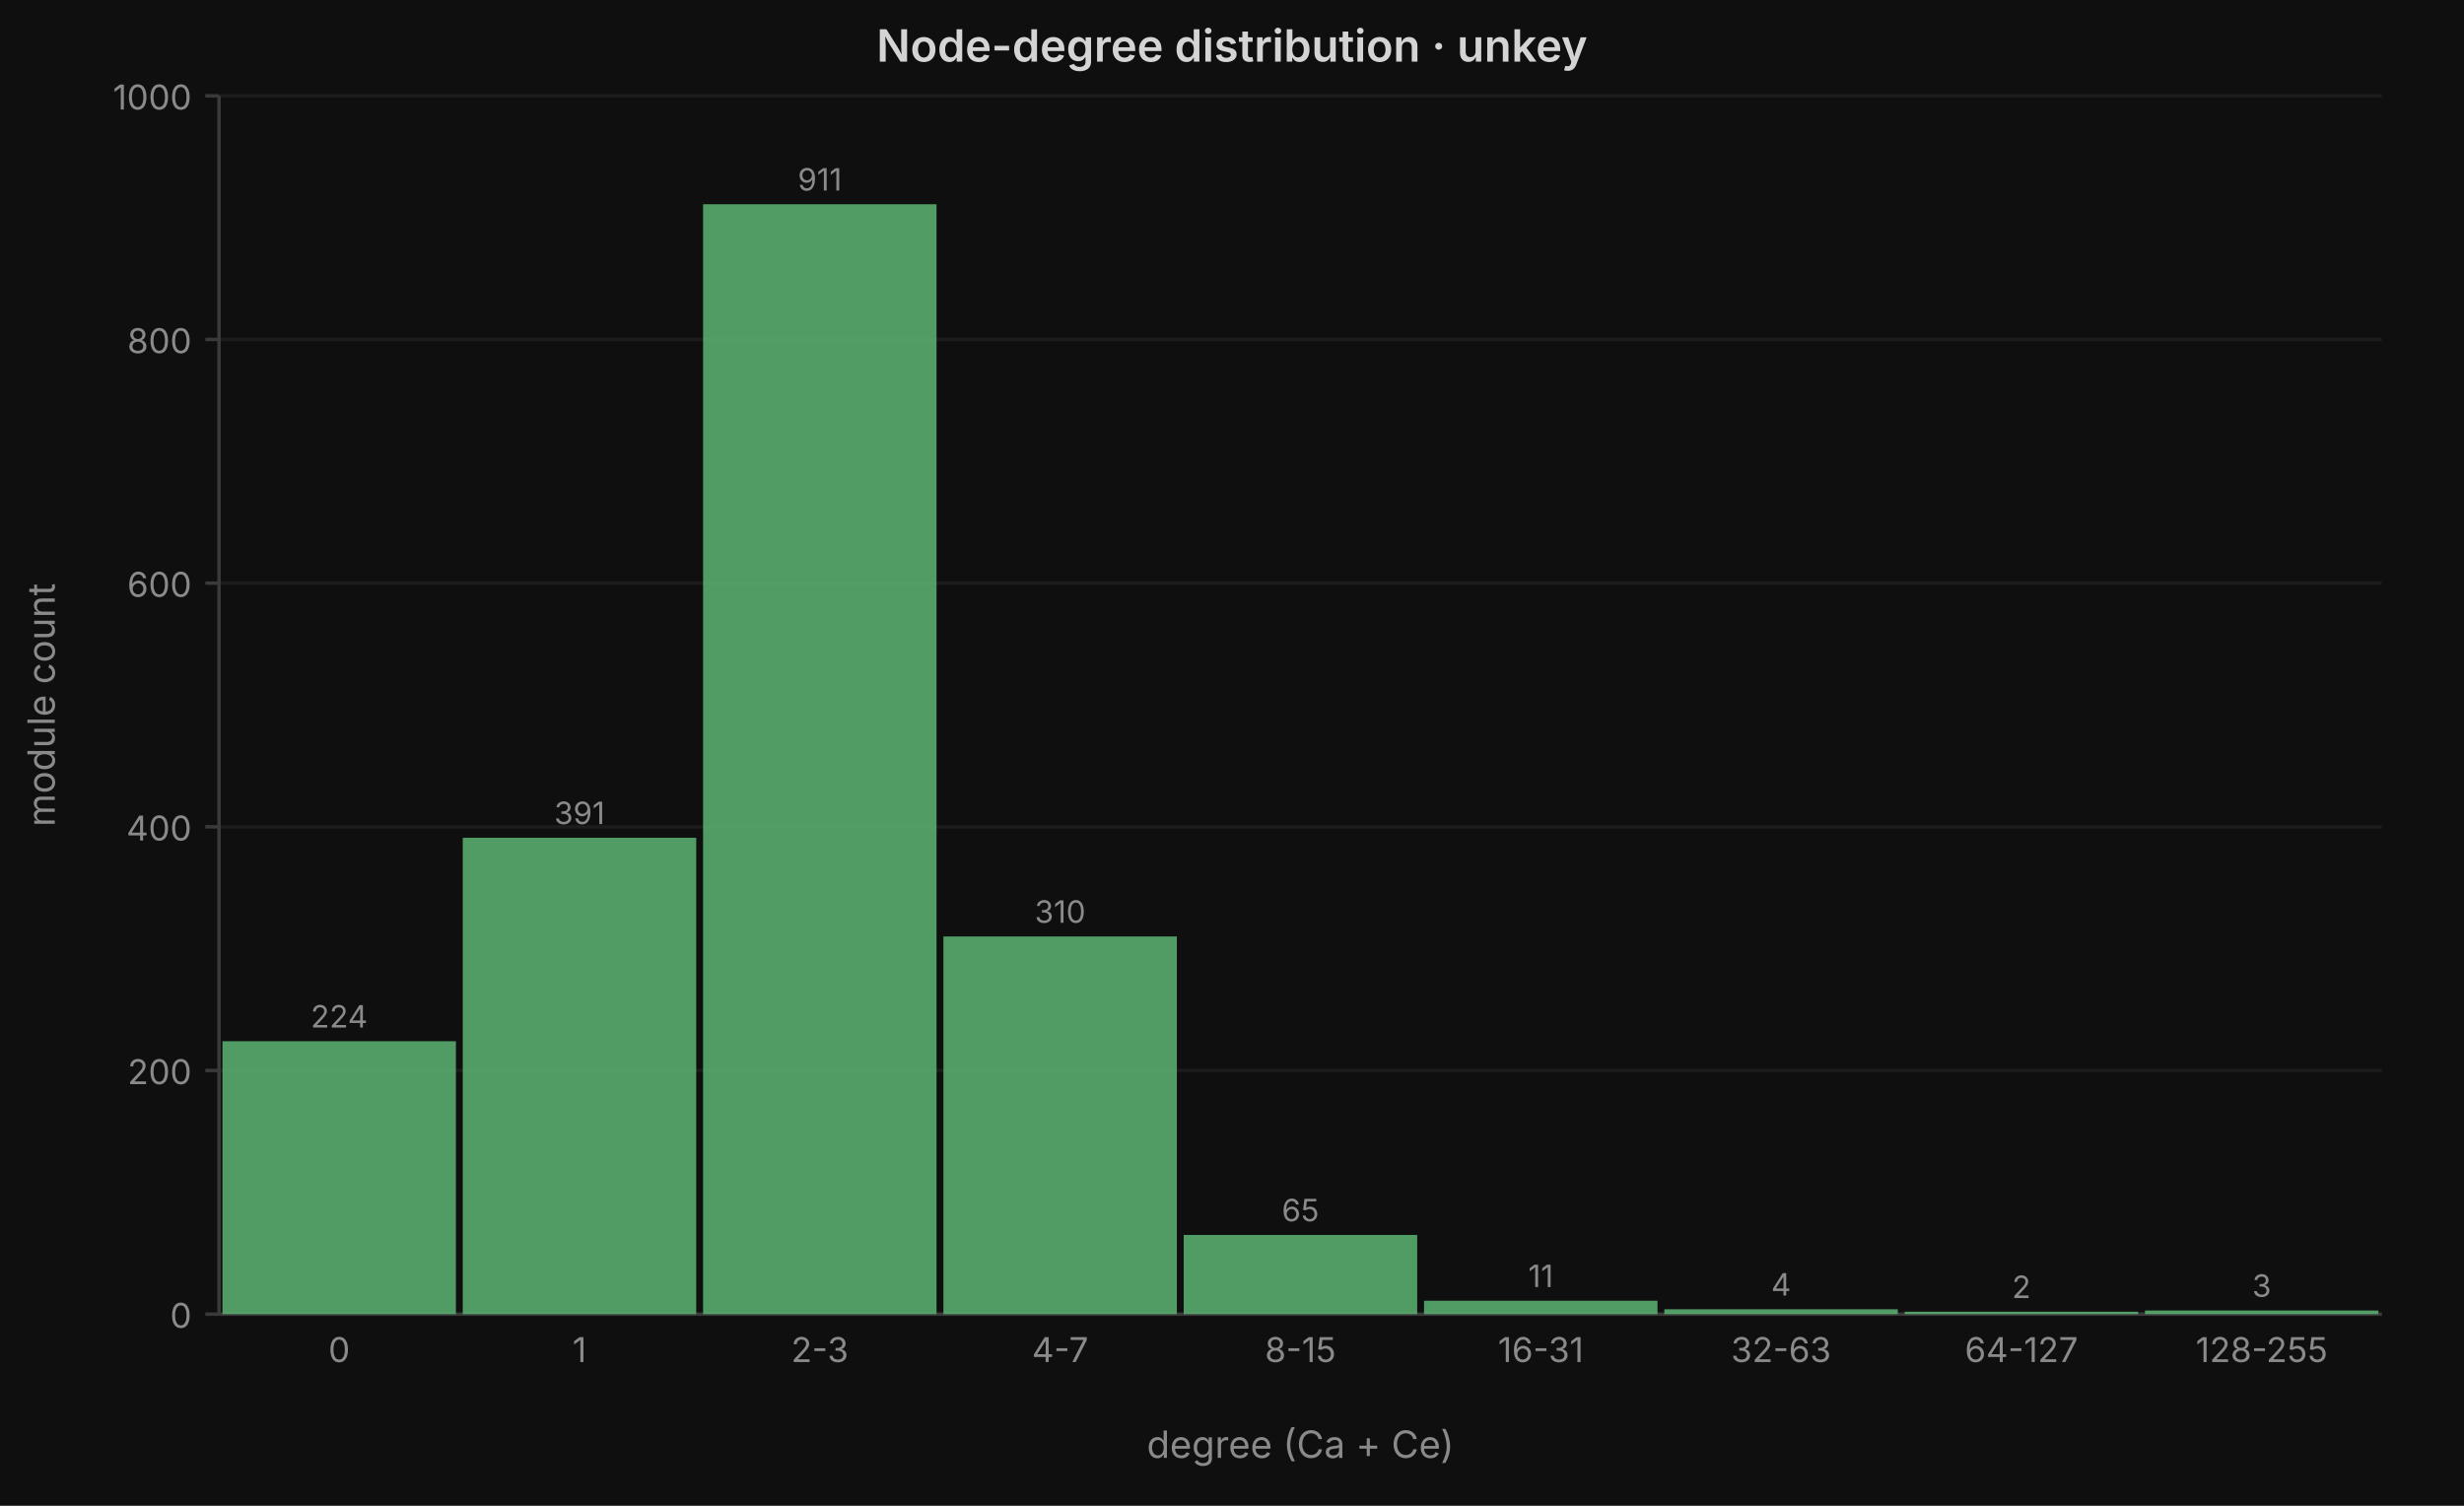
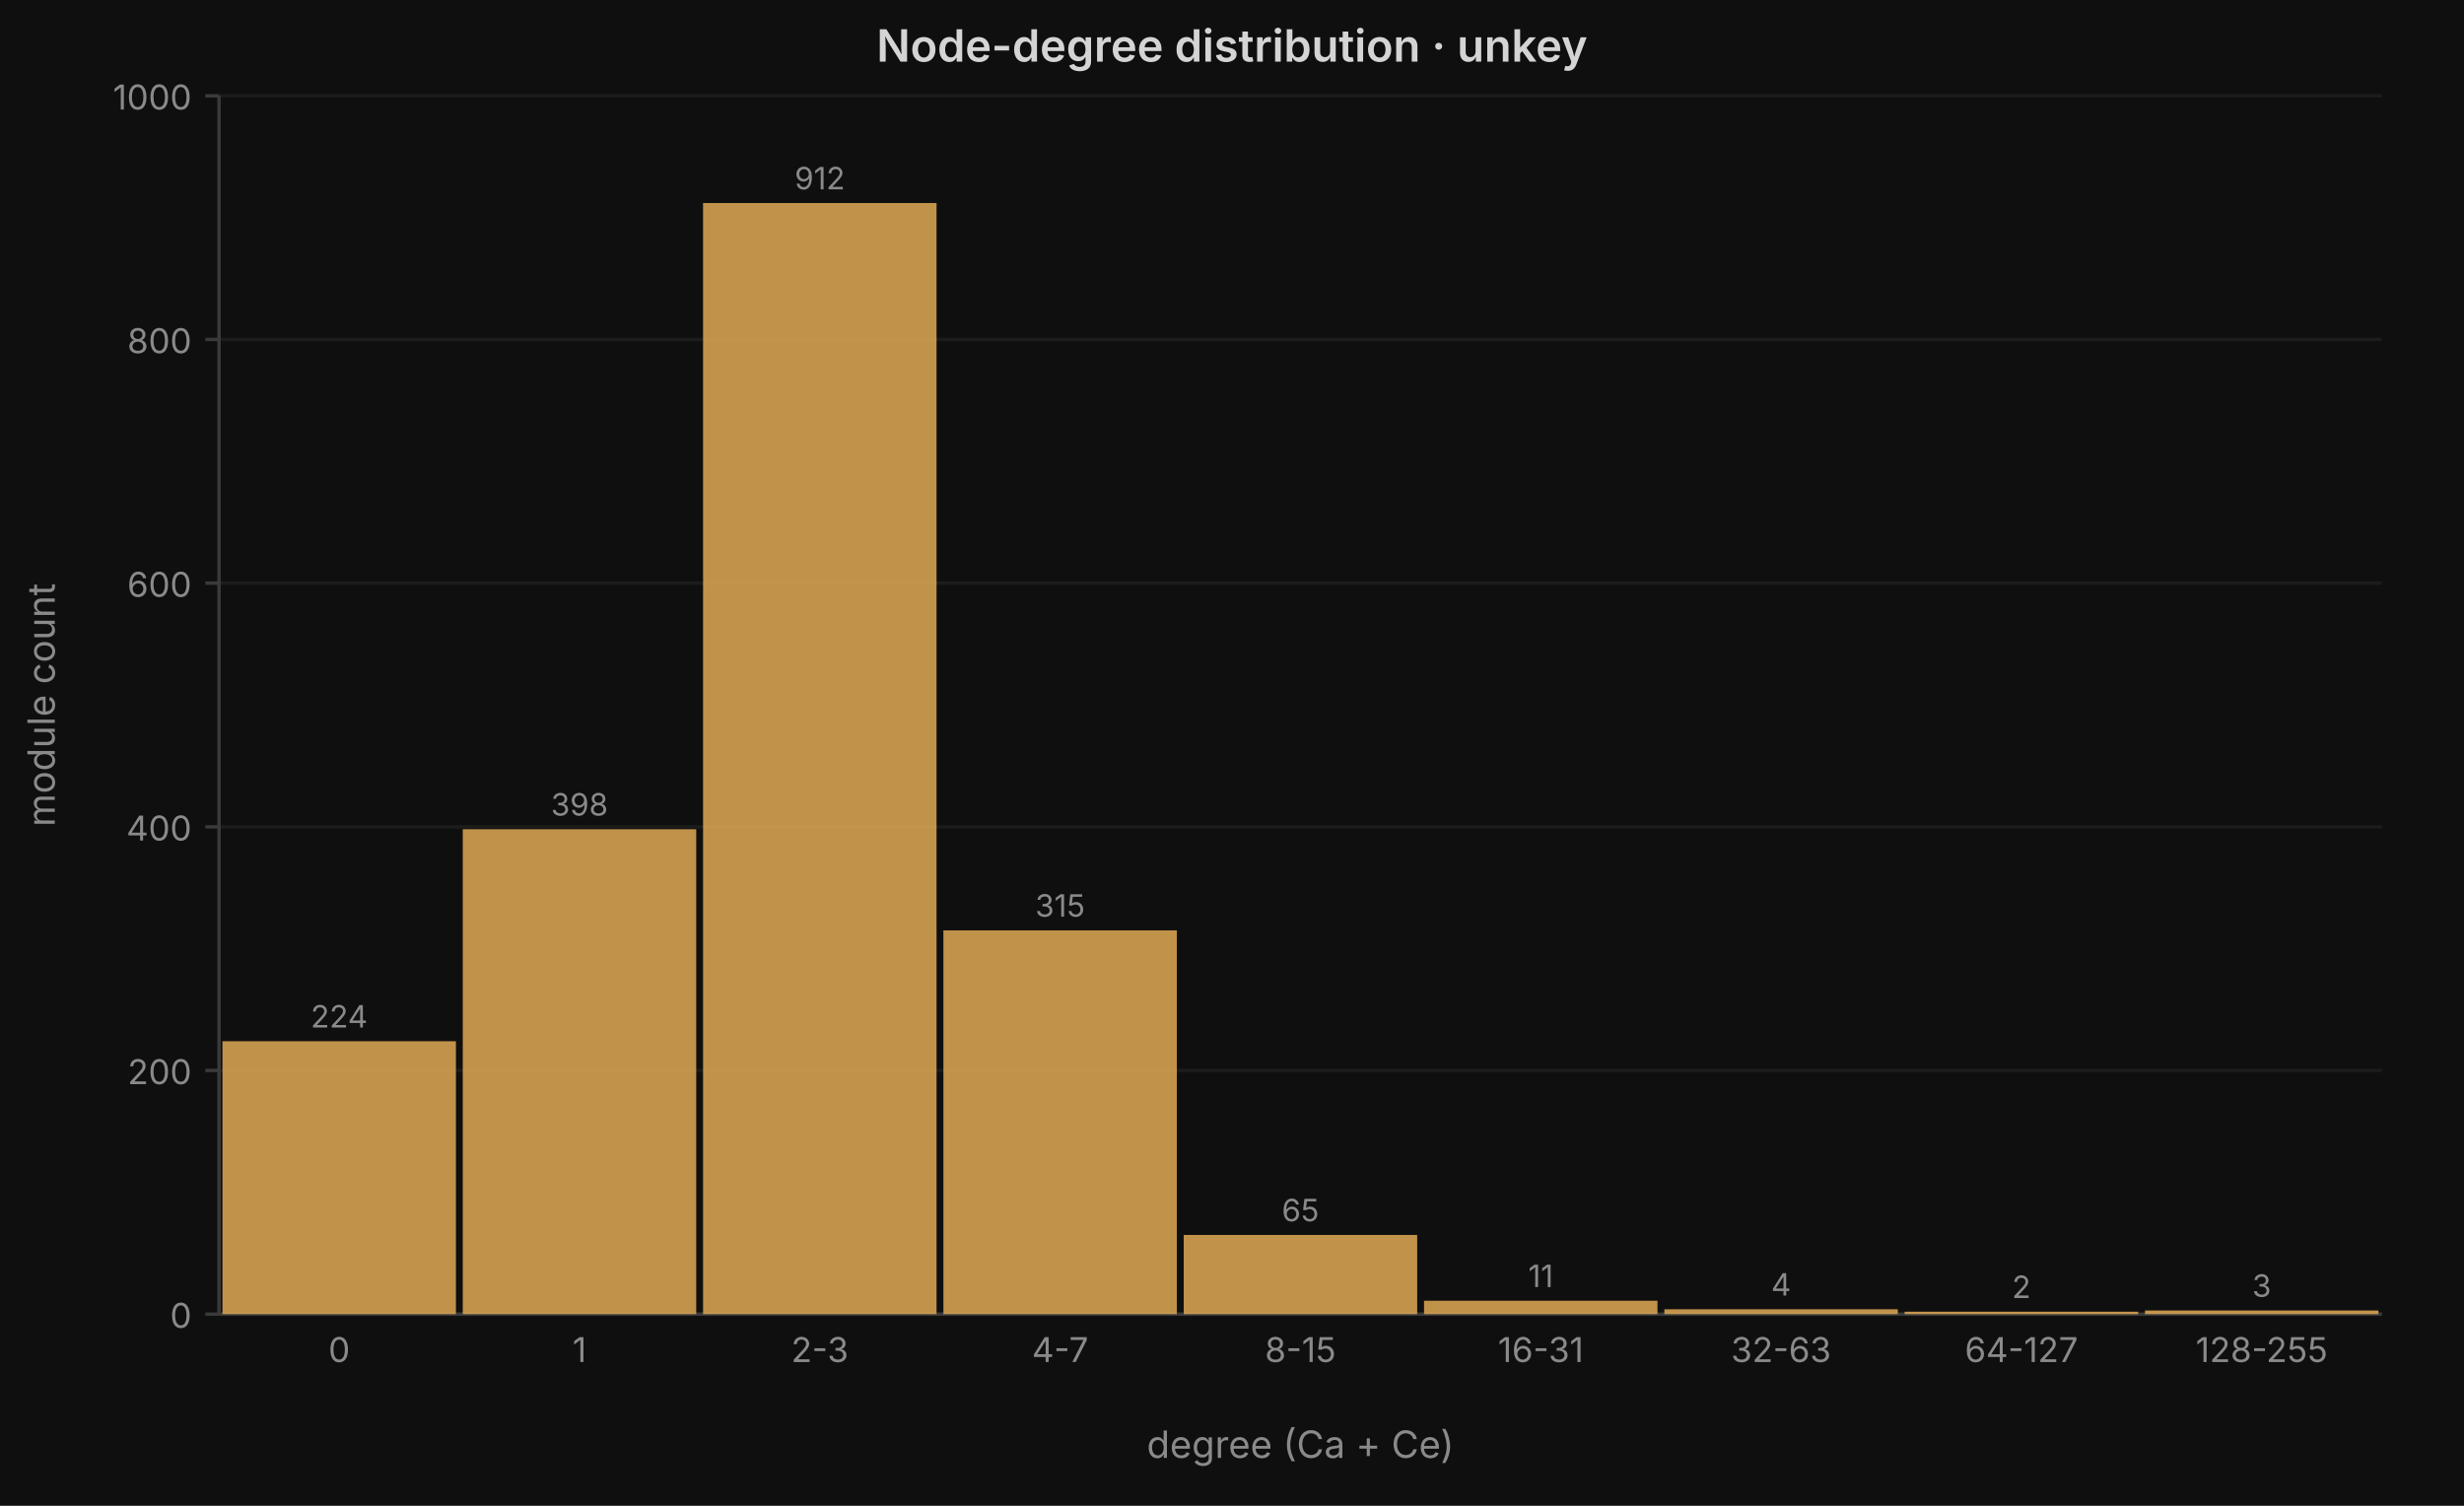
- <svg xmlns="http://www.w3.org/2000/svg" width="720" height="440" font-family="ui-sans-serif,system-ui,-apple-system,Segoe UI,sans-serif" viewBox="0 0 720 440">
+ <svg xmlns="http://www.w3.org/2000/svg" viewBox="0 0 720 440" width="720" height="440" font-family="ui-sans-serif,system-ui,-apple-system,Segoe UI,sans-serif">
  <rect width="720" height="440" fill="#0f0f0f" />
  <text x="360" y="18" fill="#d4d4d4" font-size="13" font-weight="600" text-anchor="middle">Node-degree distribution · unkey</text>
-   <line x1="64" x2="696" y1="384" y2="384" stroke="#3a3a3a" stroke-width="1" />
-   <line x1="64" x2="64" y1="28" y2="384" stroke="#3a3a3a" stroke-width="1" />
-   <line x1="60" x2="64" y1="384" y2="384" stroke="#3a3a3a" />
+   <line x1="64" y1="384" x2="696" y2="384" stroke="#3a3a3a" stroke-width="1" />
+   <line x1="64" y1="28" x2="64" y2="384" stroke="#3a3a3a" stroke-width="1" />
+   <line x1="60" y1="384" x2="64" y2="384" stroke="#3a3a3a" />
  <text x="56" y="388" fill="#8a8a8a" font-size="10" text-anchor="end">0</text>
-   <line x1="64" x2="696" y1="384" y2="384" stroke="#3a3a3a" stroke-opacity=".3" />
-   <line x1="60" x2="64" y1="312.8" y2="312.8" stroke="#3a3a3a" />
+   <line x1="64" y1="384" x2="696" y2="384" stroke="#3a3a3a" stroke-opacity="0.3" />
+   <line x1="60" y1="312.8" x2="64" y2="312.8" stroke="#3a3a3a" />
  <text x="56" y="316.8" fill="#8a8a8a" font-size="10" text-anchor="end">200</text>
-   <line x1="64" x2="696" y1="312.8" y2="312.8" stroke="#3a3a3a" stroke-opacity=".3" />
-   <line x1="60" x2="64" y1="241.6" y2="241.6" stroke="#3a3a3a" />
+   <line x1="64" y1="312.8" x2="696" y2="312.8" stroke="#3a3a3a" stroke-opacity="0.3" />
+   <line x1="60" y1="241.6" x2="64" y2="241.6" stroke="#3a3a3a" />
  <text x="56" y="245.6" fill="#8a8a8a" font-size="10" text-anchor="end">400</text>
-   <line x1="64" x2="696" y1="241.6" y2="241.6" stroke="#3a3a3a" stroke-opacity=".3" />
-   <line x1="60" x2="64" y1="170.4" y2="170.4" stroke="#3a3a3a" />
+   <line x1="64" y1="241.6" x2="696" y2="241.6" stroke="#3a3a3a" stroke-opacity="0.3" />
+   <line x1="60" y1="170.4" x2="64" y2="170.4" stroke="#3a3a3a" />
  <text x="56" y="174.4" fill="#8a8a8a" font-size="10" text-anchor="end">600</text>
-   <line x1="64" x2="696" y1="170.4" y2="170.4" stroke="#3a3a3a" stroke-opacity=".3" />
-   <line x1="60" x2="64" y1="99.2" y2="99.2" stroke="#3a3a3a" />
+   <line x1="64" y1="170.4" x2="696" y2="170.4" stroke="#3a3a3a" stroke-opacity="0.3" />
+   <line x1="60" y1="99.2" x2="64" y2="99.2" stroke="#3a3a3a" />
  <text x="56" y="103.2" fill="#8a8a8a" font-size="10" text-anchor="end">800</text>
-   <line x1="64" x2="696" y1="99.2" y2="99.2" stroke="#3a3a3a" stroke-opacity=".3" />
-   <line x1="60" x2="64" y1="28" y2="28" stroke="#3a3a3a" />
+   <line x1="64" y1="99.2" x2="696" y2="99.2" stroke="#3a3a3a" stroke-opacity="0.3" />
+   <line x1="60" y1="28" x2="64" y2="28" stroke="#3a3a3a" />
  <text x="56" y="32" fill="#8a8a8a" font-size="10" text-anchor="end">1000</text>
-   <line x1="64" x2="696" y1="28" y2="28" stroke="#3a3a3a" stroke-opacity=".3" />
-   <rect width="68.222" height="79.744" x="65" y="304.256" fill="#5cb573" fill-opacity=".85" />
+   <line x1="64" y1="28" x2="696" y2="28" stroke="#3a3a3a" stroke-opacity="0.3" />
+   <rect x="65" y="304.256" width="68.222" height="79.744" fill="#e0a955" fill-opacity="0.85" />
  <text x="99.111" y="300.256" fill="#8a8a8a" font-size="9" text-anchor="middle">224</text>
-   <rect width="68.222" height="139.196" x="135.222" y="244.804" fill="#5cb573" fill-opacity=".85" />
-   <text x="169.333" y="240.804" fill="#8a8a8a" font-size="9" text-anchor="middle">391</text>
-   <rect width="68.222" height="324.316" x="205.444" y="59.684" fill="#5cb573" fill-opacity=".85" />
-   <text x="239.556" y="55.684" fill="#8a8a8a" font-size="9" text-anchor="middle">911</text>
-   <rect width="68.222" height="110.36" x="275.667" y="273.64" fill="#5cb573" fill-opacity=".85" />
-   <text x="309.778" y="269.64" fill="#8a8a8a" font-size="9" text-anchor="middle">310</text>
-   <rect width="68.222" height="23.14" x="345.889" y="360.86" fill="#5cb573" fill-opacity=".85" />
+   <rect x="135.222" y="242.312" width="68.222" height="141.688" fill="#e0a955" fill-opacity="0.85" />
+   <text x="169.333" y="238.312" fill="#8a8a8a" font-size="9" text-anchor="middle">398</text>
+   <rect x="205.444" y="59.328" width="68.222" height="324.672" fill="#e0a955" fill-opacity="0.85" />
+   <text x="239.556" y="55.328" fill="#8a8a8a" font-size="9" text-anchor="middle">912</text>
+   <rect x="275.667" y="271.86" width="68.222" height="112.14" fill="#e0a955" fill-opacity="0.85" />
+   <text x="309.778" y="267.86" fill="#8a8a8a" font-size="9" text-anchor="middle">315</text>
+   <rect x="345.889" y="360.86" width="68.222" height="23.14" fill="#e0a955" fill-opacity="0.85" />
  <text x="380" y="356.86" fill="#8a8a8a" font-size="9" text-anchor="middle">65</text>
-   <rect width="68.222" height="3.916" x="416.111" y="380.084" fill="#5cb573" fill-opacity=".85" />
+   <rect x="416.111" y="380.084" width="68.222" height="3.916" fill="#e0a955" fill-opacity="0.85" />
  <text x="450.222" y="376.084" fill="#8a8a8a" font-size="9" text-anchor="middle">11</text>
-   <rect width="68.222" height="1.424" x="486.333" y="382.576" fill="#5cb573" fill-opacity=".85" />
+   <rect x="486.333" y="382.576" width="68.222" height="1.424" fill="#e0a955" fill-opacity="0.85" />
  <text x="520.444" y="378.576" fill="#8a8a8a" font-size="9" text-anchor="middle">4</text>
-   <rect width="68.222" height=".712" x="556.556" y="383.288" fill="#5cb573" fill-opacity=".85" />
+   <rect x="556.556" y="383.288" width="68.222" height="0.712" fill="#e0a955" fill-opacity="0.85" />
  <text x="590.667" y="379.288" fill="#8a8a8a" font-size="9" text-anchor="middle">2</text>
-   <rect width="68.222" height="1.068" x="626.778" y="382.932" fill="#5cb573" fill-opacity=".85" />
+   <rect x="626.778" y="382.932" width="68.222" height="1.068" fill="#e0a955" fill-opacity="0.85" />
  <text x="660.889" y="378.932" fill="#8a8a8a" font-size="9" text-anchor="middle">3</text>
  <text x="99.111" y="398" fill="#8a8a8a" font-size="10" text-anchor="middle">0</text>
  <text x="169.333" y="398" fill="#8a8a8a" font-size="10" text-anchor="middle">1</text>
  <text x="239.556" y="398" fill="#8a8a8a" font-size="10" text-anchor="middle">2-3</text>
  <text x="309.778" y="398" fill="#8a8a8a" font-size="10" text-anchor="middle">4-7</text>
  <text x="380" y="398" fill="#8a8a8a" font-size="10" text-anchor="middle">8-15</text>
  <text x="450.222" y="398" fill="#8a8a8a" font-size="10" text-anchor="middle">16-31</text>
  <text x="520.444" y="398" fill="#8a8a8a" font-size="10" text-anchor="middle">32-63</text>
  <text x="590.667" y="398" fill="#8a8a8a" font-size="10" text-anchor="middle">64-127</text>
  <text x="660.889" y="398" fill="#8a8a8a" font-size="10" text-anchor="middle">128-255</text>
  <text x="380" y="426" fill="#8a8a8a" font-size="11" text-anchor="middle">degree (Ca + Ce)</text>
  <text x="-206" y="16" fill="#8a8a8a" font-size="11" text-anchor="middle" transform="rotate(-90)">module count</text>
</svg>
